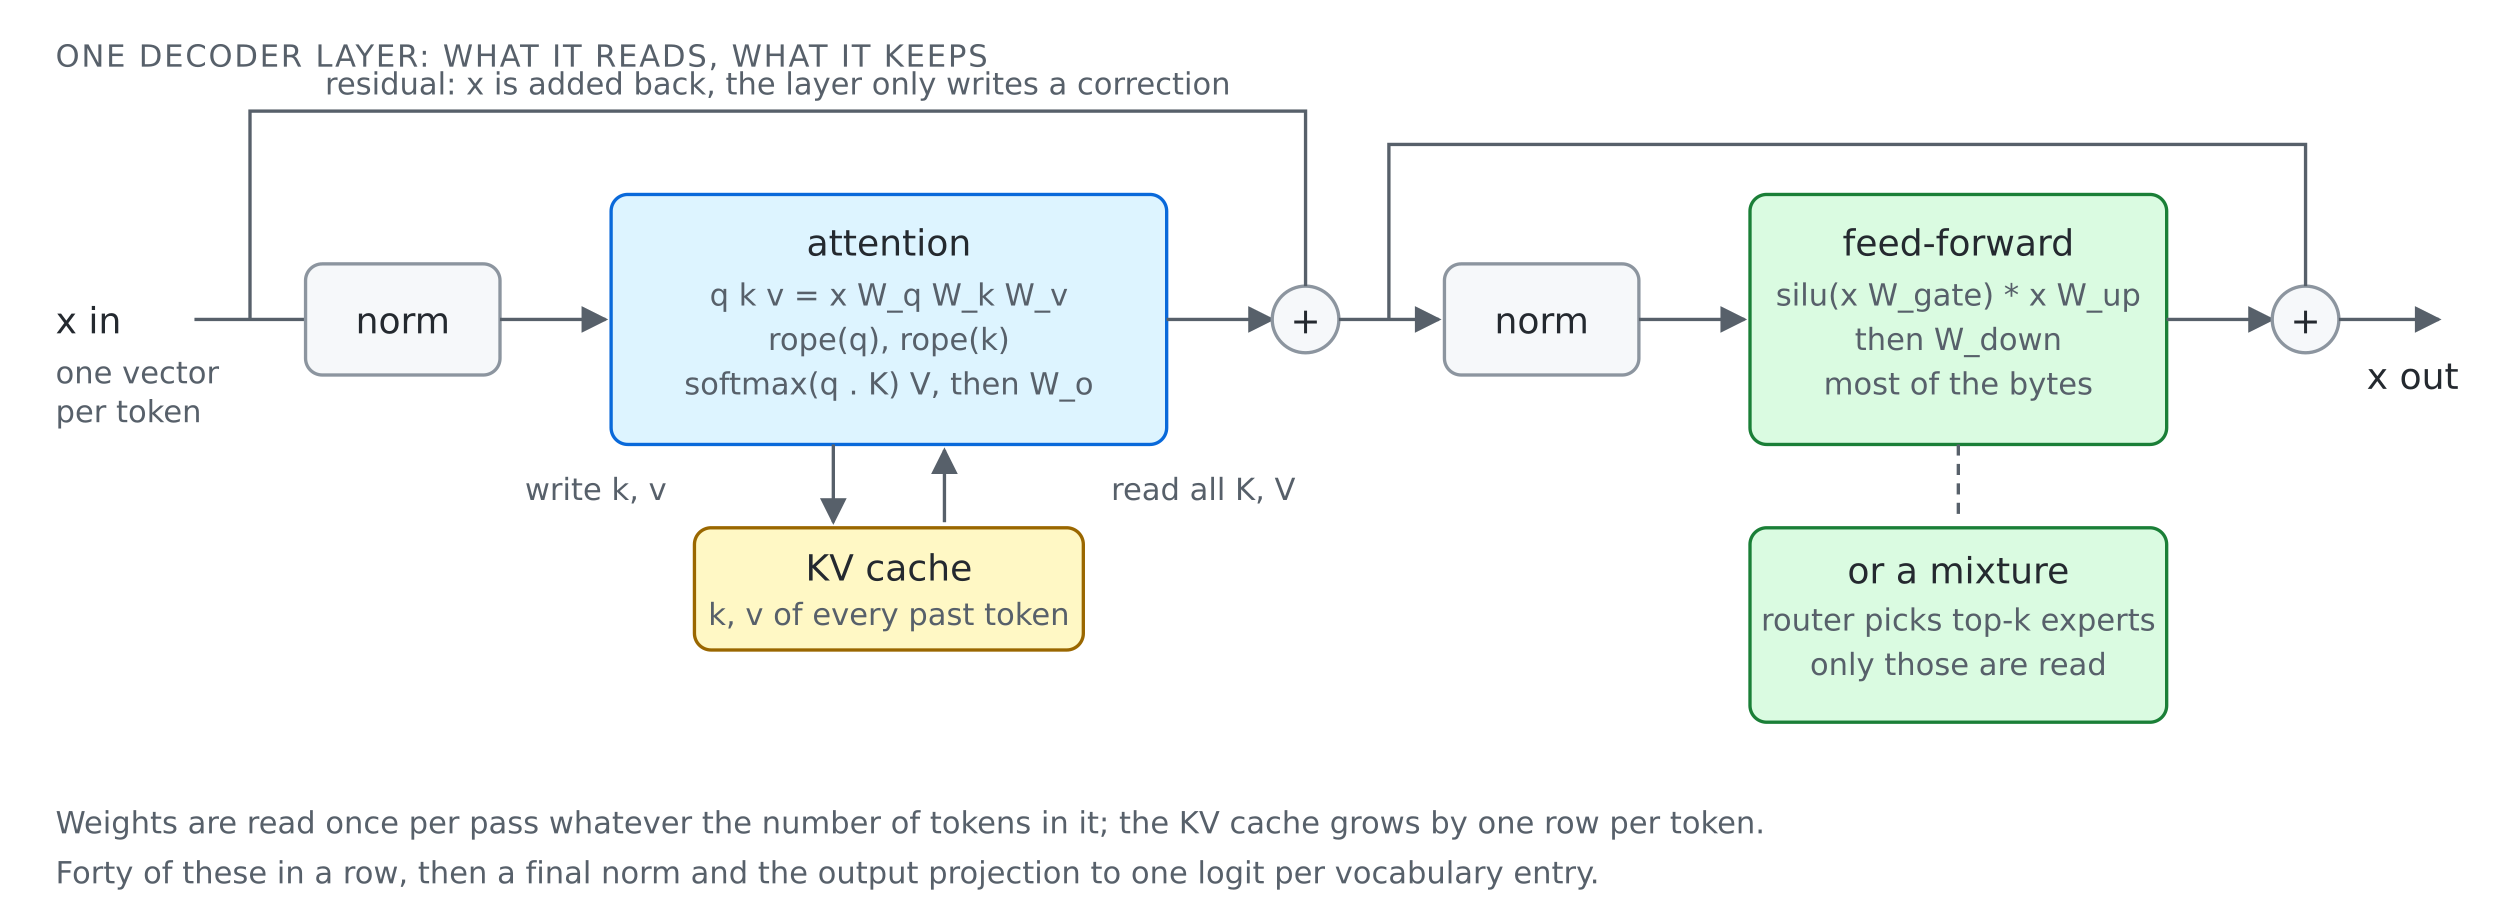
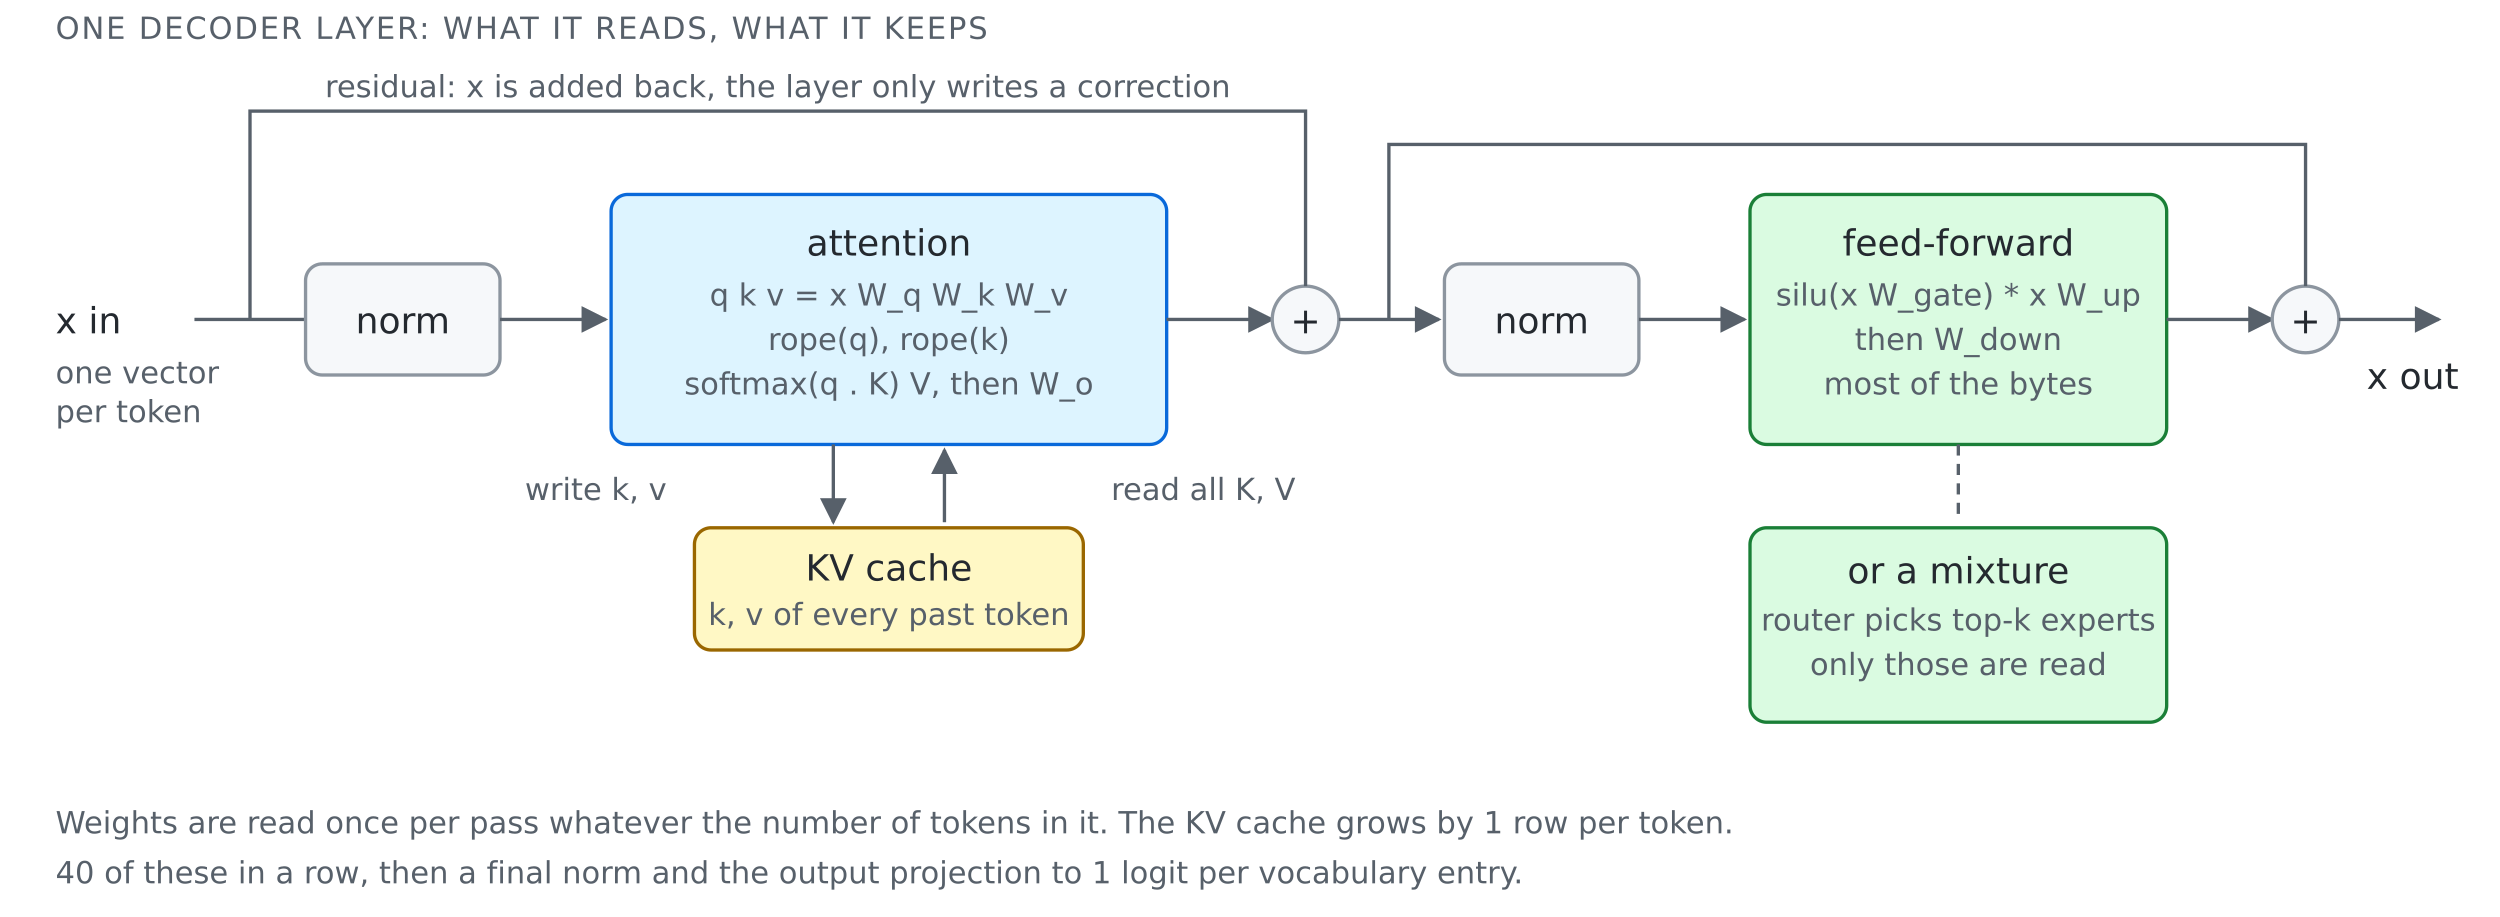
<svg xmlns="http://www.w3.org/2000/svg" width="900" height="330" viewBox="0 0 900 330" font-family="DejaVu Sans, Liberation Sans, Helvetica, Arial, sans-serif">
  <style>
.b{fill:#f6f8fa;stroke:#8c959f;stroke-width:1.2}
.c{fill:#ddf4ff;stroke:#0969da;stroke-width:1.2}
.g{fill:#dafbe1;stroke:#1a7f37;stroke-width:1.2}
.y{fill:#fff8c5;stroke:#9a6700;stroke-width:1.2}
.t{fill:#24292f;font-size:13px}
.s{fill:#57606a;font-size:11px}
.h{fill:#57606a;font-size:11px;letter-spacing:.06em}
.a{stroke:#57606a;stroke-width:1.2;fill:none;marker-end:url(#m)}
.p{stroke:#57606a;stroke-width:1.2;fill:none}
@media (prefers-color-scheme:dark){
.b{fill:#161b22;stroke:#6e7681}.c{fill:#0c2d6b;stroke:#58a6ff}.g{fill:#0f3a1f;stroke:#3fb950}.y{fill:#3b2e00;stroke:#d4a72c}
.t{fill:#e6edf3}.s,.h{fill:#8b949e}.a,.p{stroke:#8b949e}}
</style>
  <defs>
    <marker id="m" viewBox="0 0 10 10" refX="9" refY="5" markerWidth="8" markerHeight="8" orient="auto">
      <path d="M0,0 L10,5 L0,10 z" fill="#57606a" />
    </marker>
  </defs>
-   <text class="h" x="20" y="24">ONE DECODER LAYER: WHAT IT READS, WHAT IT KEEPS</text>
+   <text class="h" x="20" y="14">ONE DECODER LAYER: WHAT IT READS, WHAT IT KEEPS</text>
  <text class="t" x="20" y="120">x in</text>
  <text class="s" x="20" y="138">one vector</text>
  <text class="s" x="20" y="152">per token</text>
  <line class="p" x1="70" y1="115" x2="110" y2="115" />
  <rect class="b" x="110" y="95" width="70" height="40" rx="6" />
  <text class="t" x="145" y="120" text-anchor="middle">norm</text>
  <line class="a" x1="180" y1="115" x2="218" y2="115" />
  <rect class="c" x="220" y="70" width="200" height="90" rx="6" />
  <text class="t" x="320" y="92" text-anchor="middle">attention</text>
  <text class="s" x="320" y="110" text-anchor="middle">q k v = x W_q W_k W_v</text>
  <text class="s" x="320" y="126" text-anchor="middle">rope(q), rope(k)</text>
  <text class="s" x="320" y="142" text-anchor="middle">softmax(q . K) V, then W_o</text>
  <rect class="y" x="250" y="190" width="140" height="44" rx="6" />
  <text class="t" x="320" y="209" text-anchor="middle">KV cache</text>
  <text class="s" x="320" y="225" text-anchor="middle">k, v of every past token</text>
  <line class="a" x1="300" y1="160" x2="300" y2="188" />
  <line class="a" x1="340" y1="188" x2="340" y2="162" />
  <text class="s" x="240" y="180" text-anchor="end">write k, v</text>
  <text class="s" x="400" y="180">read all K, V</text>
  <line class="a" x1="420" y1="115" x2="458" y2="115" />
  <circle class="b" cx="470" cy="115" r="12" />
  <text class="t" x="470" y="120" text-anchor="middle">+</text>
  <path class="p" d="M90,115 L90,40 L470,40 L470,103" />
-   <text class="s" x="280" y="34" text-anchor="middle">residual: x is added back, the layer only writes a correction</text>
+   <text class="s" x="280" y="35" text-anchor="middle">residual: x is added back, the layer only writes a correction</text>
  <line class="a" x1="482" y1="115" x2="518" y2="115" />
  <rect class="b" x="520" y="95" width="70" height="40" rx="6" />
  <text class="t" x="555" y="120" text-anchor="middle">norm</text>
  <line class="a" x1="590" y1="115" x2="628" y2="115" />
  <rect class="g" x="630" y="70" width="150" height="90" rx="6" />
  <text class="t" x="705" y="92" text-anchor="middle">feed-forward</text>
  <text class="s" x="705" y="110" text-anchor="middle">silu(x W_gate) * x W_up</text>
  <text class="s" x="705" y="126" text-anchor="middle">then W_down</text>
  <text class="s" x="705" y="142" text-anchor="middle">most of the bytes</text>
  <rect class="g" x="630" y="190" width="150" height="70" rx="6" />
  <text class="t" x="705" y="210" text-anchor="middle">or a mixture</text>
  <text class="s" x="705" y="227" text-anchor="middle">router picks top-k experts</text>
  <text class="s" x="705" y="243" text-anchor="middle">only those are read</text>
  <line class="p" x1="705" y1="160" x2="705" y2="188" stroke-dasharray="4 3" />
  <line class="a" x1="780" y1="115" x2="818" y2="115" />
  <circle class="b" cx="830" cy="115" r="12" />
  <text class="t" x="830" y="120" text-anchor="middle">+</text>
  <path class="p" d="M500,115 L500,52 L830,52 L830,103" />
  <line class="a" x1="842" y1="115" x2="878" y2="115" />
  <text class="t" x="852" y="140">x out</text>
-   <text class="s" x="20" y="300">Weights are read once per pass whatever the number of tokens in it; the KV cache grows by one row per token.</text>
-   <text class="s" x="20" y="318">Forty of these in a row, then a final norm and the output projection to one logit per vocabulary entry.</text>
+   <text class="s" x="20" y="300">Weights are read once per pass whatever the number of tokens in it. The KV cache grows by 1 row per token.</text>
+   <text class="s" x="20" y="318">40 of these in a row, then a final norm and the output projection to 1 logit per vocabulary entry.</text>
</svg>
